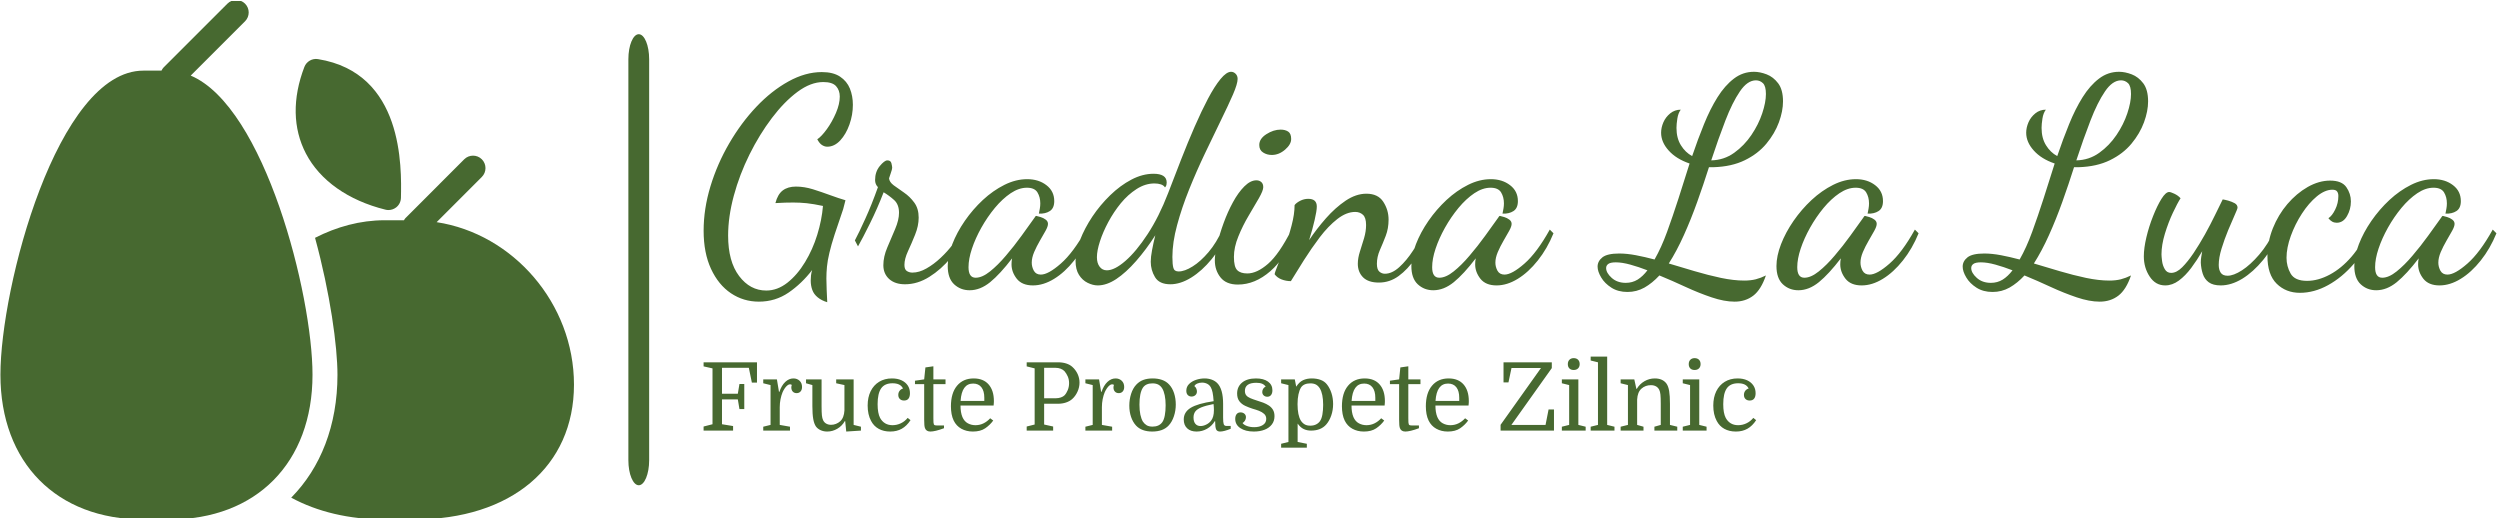
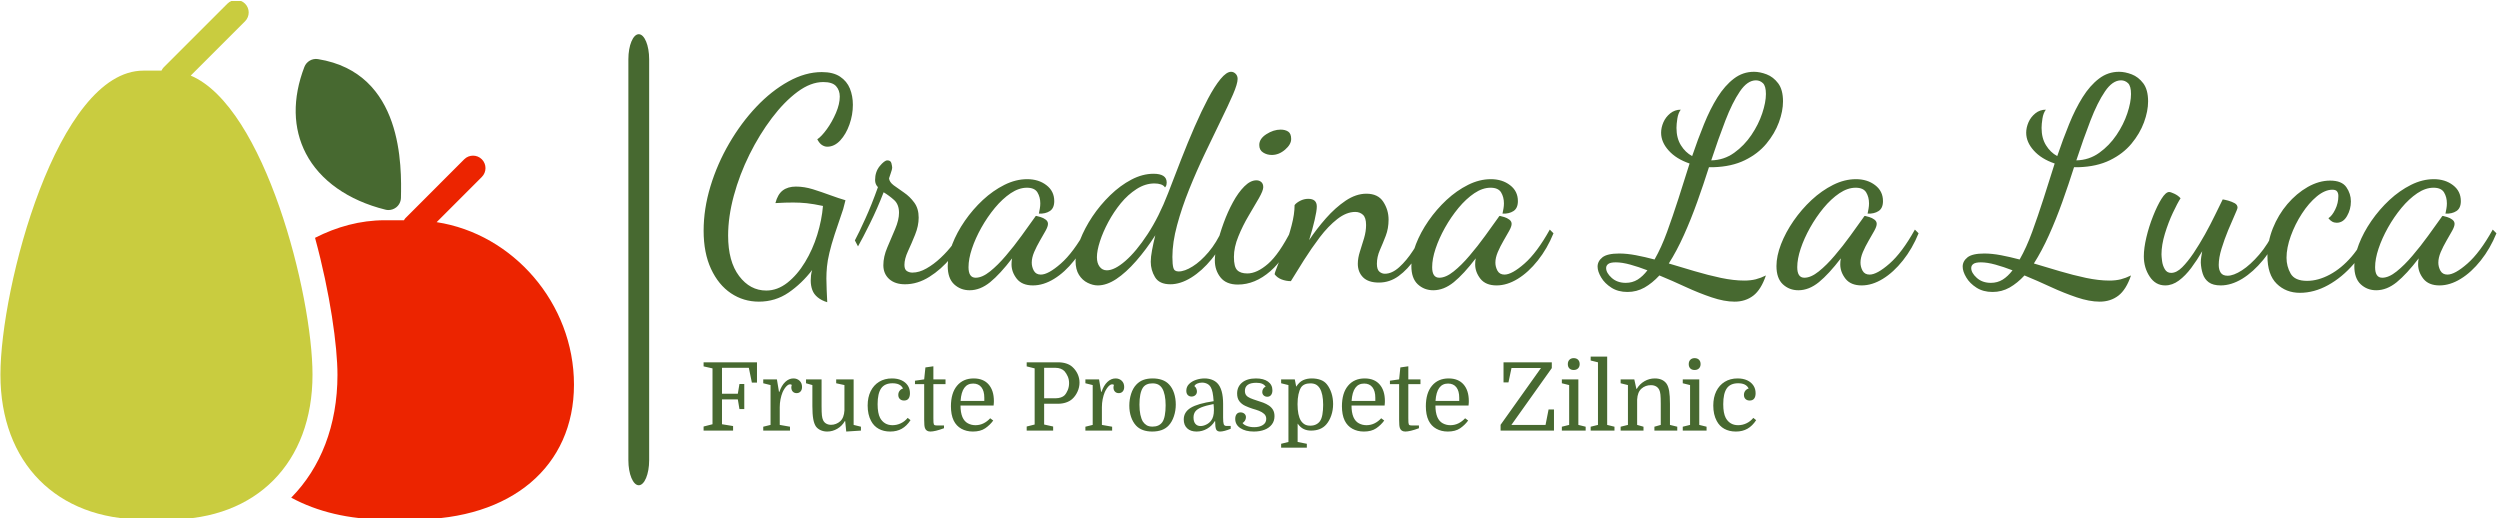
<svg xmlns="http://www.w3.org/2000/svg" version="1.1" viewBox="0 0 1000 207">
  <g transform="translate(-.60606 .39171)">
    <svg width="1e3" height="207" data-background-color="#096a2e" viewBox="0 0 396 82">
      <g transform="translate(.24 -.15517)">
        <svg width="395.52" height="82.31" viewBox="0 0 395.52 82.31">
          <svg width="395.52" height="82.31" viewBox="0 0 550.622 114.588">
            <rect class="rect-o-0" x="138.52" y="7.545" width="4.584" height="99.498" rx="1%" fill="#476930" stroke="transparent" stroke-width="0" data-fill-palette-color="primary" data-palette-color="#476930fff" />
            <g transform="translate(155.1 15.837)">
              <svg width="395.52" height="82.915" viewBox="0 0 395.52 82.915">
                <svg width="395.52" height="82.915" viewBox="0 0 395.52 82.915">
                  <svg width="395.52" height="50.83" viewBox="0 0 395.52 50.83">
                    <g>
                      <svg width="395.52" height="50.83" data-palette-color="#476930fff" viewBox="1.25 -36 314.72 40.45">
                        <path class="wordmark-text-0" d="m10.95 4.35q-2.7 0-4.9-1.47-2.2-1.48-3.5-4.28t-1.3-6.7q0-3.85 1.2-7.8t3.3-7.55 4.75-6.4 5.63-4.45q2.97-1.65 5.87-1.65 2 0 3.2 0.8t1.73 2.1q0.52 1.3 0.52 2.85 0 1.75-0.6 3.45t-1.62 2.8q-1.03 1.1-2.28 1.1-0.45 0-0.9-0.28-0.45-0.27-0.85-1.02 0.75-0.5 1.68-1.78 0.92-1.27 1.6-2.85 0.67-1.57 0.67-2.87 0-1.1-0.65-1.83-0.65-0.72-2.25-0.72-2.2 0-4.52 1.72-2.33 1.73-4.5 4.6-2.18 2.88-3.93 6.4-1.75 3.53-2.75 7.23t-1 7q0 4.55 1.93 7.1 1.92 2.55 4.77 2.55 1.95 0 3.7-1.37 1.75-1.38 3.1-3.61 1.35-2.22 2.15-4.82t1-5.05q-1.65-0.35-2.85-0.48-1.2-0.12-2.35-0.12-0.7 0-1.45 0.02-0.75 0.03-1.7 0.08 0.4-1.55 1.3-2.23 0.9-0.67 2.3-0.67 1.45 0 2.98 0.47 1.52 0.48 3.02 1.03t2.7 0.9l-0.4 1.55q-0.9 2.6-1.5 4.45t-0.92 3.22q-0.33 1.38-0.43 2.45-0.1 1.08-0.1 2.08t0.05 1.97q0.05 0.98 0.1 2.18-1-0.3-1.67-0.85-0.68-0.55-0.95-1.3-0.28-0.75-0.28-1.65 0-0.45 0.05-0.9t0.2-0.95q-1.8 2.35-4.12 3.95-2.33 1.6-5.23 1.6zm25.65-3.05q-1.75 0-2.78-0.92-1.02-0.93-1.02-2.43t0.7-3.13q0.7-1.62 1.37-3.22 0.68-1.6 0.68-2.85 0-1.45-0.85-2.23-0.85-0.77-1.85-1.37-1.1 2.85-2.4 5.47-1.3 2.63-2.1 4.03l-0.55-1.05q0.7-1.3 1.82-3.78 1.13-2.47 2.23-5.57-0.5-0.5-0.5-1.25 0-1.45 0.82-2.45 0.83-1 1.33-1 0.6 0 0.72 0.52 0.13 0.53 0.13 0.78t-0.25 0.95-0.3 0.9q0.05 0.65 0.82 1.23 0.78 0.57 1.8 1.27 1.03 0.7 1.8 1.75 0.78 1.05 0.78 2.65 0 1.45-0.63 3-0.62 1.55-1.25 2.9-0.62 1.35-0.62 2.4 0 0.8 0.42 1.07 0.43 0.28 0.98 0.28 1.2 0 2.47-0.73 1.28-0.72 2.5-1.87 1.23-1.15 2.18-2.43 0.95-1.27 1.4-2.37l0.85 0.65q-0.95 2.1-2.65 4.15t-3.78 3.35q-2.07 1.3-4.27 1.3zm11.35 1.05q-1.6 0-2.73-1.05-1.12-1.05-1.12-3.2 0-1.75 0.8-3.83 0.8-2.07 2.2-4.1 1.4-2.02 3.17-3.67 1.78-1.65 3.78-2.65t4-1 3.37 1.05q1.38 1.05 1.38 2.8 0 1.25-0.78 1.75-0.77 0.5-1.92 0.45 0.1-0.45 0.17-0.9 0.08-0.45 0.08-0.9 0-1.1-0.5-1.93-0.5-0.82-1.85-0.82-1.4 0-2.85 0.97-1.45 0.98-2.78 2.58-1.32 1.6-2.37 3.47-1.05 1.88-1.65 3.68t-0.6 3.25q0 1.85 1.25 1.85 1.15 0 2.52-1.1 1.38-1.1 2.8-2.78 1.43-1.67 2.73-3.47t2.3-3.2q0.15-0.3 0.3-0.3 0.25 0.05 0.75 0.2t0.9 0.45 0.4 0.75-0.43 1.22q-0.42 0.78-1 1.75-0.57 0.98-1 1.98-0.42 1-0.42 1.85 0 0.75 0.37 1.43 0.38 0.67 1.23 0.67 1.3 0 3.5-1.93 2.2-1.92 4.45-5.97l0.65 0.65q-1.1 2.7-2.75 4.77-1.65 2.08-3.53 3.23-1.87 1.15-3.72 1.15-1.9 0-2.83-1.17-0.92-1.18-0.92-2.53 0-0.25 0.02-0.5 0.03-0.25 0.08-0.55-2.1 2.75-3.85 4.18-1.75 1.42-3.6 1.42zm22.49-0.85q-0.85 0-1.77-0.45-0.93-0.45-1.53-1.4t-0.6-2.45q0-1.65 0.8-3.7t2.15-4.08q1.35-2.02 3.13-3.75 1.77-1.72 3.72-2.74 1.95-1.03 3.9-1.03 1.1 0 1.7 0.37 0.6 0.38 0.6 1.18 0 0.2-0.05 0.42-0.05 0.23-0.25 0.43-0.2-0.35-0.7-0.53-0.5-0.17-1.15-0.17-1.6 0-3.12 0.97-1.53 0.98-2.78 2.5-1.25 1.53-2.2 3.3-0.95 1.78-1.47 3.4-0.53 1.63-0.53 2.78 0 1.05 0.48 1.67 0.47 0.63 1.27 0.63 1.35 0 3.25-1.65t3.9-4.7 3.6-7.2q1.1-2.9 2.28-5.9 1.17-3 2.37-5.75t2.35-4.93q1.15-2.17 2.2-3.45 1.05-1.27 1.85-1.27 0.45 0 0.8 0.35t0.35 0.9q0 0.85-0.82 2.75-0.83 1.9-2.13 4.55t-2.77 5.75q-1.48 3.1-2.78 6.32-1.3 3.23-2.12 6.28-0.83 3.05-0.83 5.6 0 1.35 0.18 1.95 0.17 0.6 0.92 0.6 1.05 0 2.45-0.88 1.4-0.87 2.8-2.52t2.45-4l0.75 0.6q-1 2.6-2.67 4.65-1.68 2.05-3.58 3.23-1.9 1.17-3.65 1.17-1.95 0-2.7-1.25t-0.75-2.7q0-0.85 0.23-2.05 0.22-1.2 0.57-2.6-1.6 2.5-3.37 4.52-1.78 2.03-3.48 3.16-1.7 1.12-3.25 1.12zm24.6-0.15q-2.05 0-3.05-1.25t-1-3q0-1.15 0.43-2.9 0.42-1.75 1.12-3.67 0.7-1.93 1.63-3.63 0.92-1.7 2-2.78 1.07-1.07 2.12-1.07 0.5 0 0.85 0.3t0.35 0.9-0.77 1.95q-0.78 1.35-1.8 3.07-1.03 1.73-1.8 3.63-0.78 1.9-0.78 3.6 0 1.75 0.58 2.32 0.57 0.58 1.77 0.58 1.7 0 3.65-1.7t4.1-5.95l0.55 0.6q-1.55 4.3-4.25 6.65t-5.7 2.35zm5.95-22.75q-0.85 0-1.52-0.43-0.68-0.42-0.68-1.32 0-1.1 1.25-1.9t2.5-0.8q0.8 0 1.33 0.35 0.52 0.35 0.52 1.3t-1.07 1.87q-1.08 0.93-2.33 0.93zm18.8 22.4q-1.85 0-2.78-0.92-0.92-0.93-0.92-2.38 0-1 0.37-2.15 0.38-1.15 0.73-2.35t0.35-2.3q0-1.3-0.55-1.8t-1.35-0.5q-1.55 0-3.15 1.25t-3.08 3.2q-1.47 1.95-2.77 4t-2.3 3.7q-0.85 0-1.63-0.3-0.77-0.3-1.22-0.9 0-0.25 0.52-1.55 0.53-1.3 1.23-3.15t1.22-3.85q0.53-2 0.53-3.6 0.3-0.4 0.97-0.75 0.68-0.35 1.43-0.35 1.5 0 1.5 1.35 0 0.75-0.38 2.37-0.37 1.63-0.97 3.53 1.3-1.95 2.95-3.83 1.65-1.87 3.47-3.1 1.83-1.22 3.63-1.22 2.05 0 2.97 1.42 0.93 1.43 0.93 3.13 0 1.55-0.5 2.85t-1.03 2.5q-0.52 1.2-0.52 2.4 0 1 0.42 1.37 0.43 0.38 0.98 0.38 1.25 0 2.52-1.15 1.28-1.15 2.45-2.95 1.18-1.8 2.08-3.65l0.65 0.7q-1.05 2.45-2.38 4.37-1.32 1.93-2.9 3.08-1.57 1.15-3.47 1.15zm9.55 1.35q-1.6 0-2.73-1.05-1.12-1.05-1.12-3.2 0-1.75 0.8-3.83 0.8-2.07 2.2-4.1 1.4-2.02 3.17-3.67 1.78-1.65 3.78-2.65t4-1 3.37 1.05q1.38 1.05 1.38 2.8 0 1.25-0.78 1.75-0.77 0.5-1.92 0.45 0.1-0.45 0.17-0.9 0.08-0.45 0.08-0.9 0-1.1-0.5-1.93-0.5-0.82-1.85-0.82-1.4 0-2.85 0.97-1.45 0.98-2.78 2.58-1.32 1.6-2.37 3.47-1.05 1.88-1.65 3.68t-0.6 3.25q0 1.85 1.25 1.85 1.15 0 2.52-1.1 1.38-1.1 2.8-2.78 1.43-1.67 2.73-3.47t2.3-3.2q0.15-0.3 0.3-0.3 0.25 0.05 0.75 0.2t0.9 0.45 0.4 0.75-0.43 1.22q-0.42 0.78-1 1.75-0.57 0.98-1 1.98-0.42 1-0.42 1.85 0 0.75 0.37 1.43 0.38 0.67 1.23 0.67 1.3 0 3.5-1.93 2.2-1.92 4.45-5.97l0.65 0.65q-1.1 2.7-2.75 4.77-1.65 2.08-3.53 3.23-1.87 1.15-3.72 1.15-1.9 0-2.83-1.17-0.92-1.18-0.92-2.53 0-0.25 0.02-0.5 0.03-0.25 0.08-0.55-2.1 2.75-3.85 4.18-1.75 1.42-3.6 1.42zm52.89 2q-1.8 0-4.02-0.75-2.23-0.75-4.55-1.82-2.33-1.08-4.63-2.03-1.25 1.35-2.62 2.13-1.38 0.77-2.98 0.77-1.65 0-2.82-0.75-1.18-0.75-1.8-1.8-0.63-1.05-0.63-1.9 0-0.95 0.85-1.63 0.85-0.67 2.95-0.67 1.35 0 2.93 0.3 1.57 0.3 3.27 0.75 1.2-2.1 2.2-4.85t2-5.85 1.95-6.15q-2.35-0.8-3.67-2.28-1.33-1.47-1.33-3.12 0-0.9 0.4-1.83 0.4-0.92 1.2-1.57t1.85-0.65q-0.45 0.6-0.6 1.57-0.15 0.98-0.15 1.63 0 1.8 0.78 3.05 0.77 1.25 1.97 1.9 1-2.95 2.08-5.6 1.07-2.65 2.37-4.73 1.3-2.07 2.88-3.27 1.57-1.2 3.52-1.2 1.05 0 2.23 0.45 1.17 0.45 2.02 1.57 0.85 1.13 0.85 3.18 0 1.7-0.72 3.67-0.73 1.98-2.2 3.75-1.48 1.78-3.78 2.9-2.3 1.13-5.5 1.23-0.05 0-0.22 0-0.18 0-0.58 0-0.95 3-2.05 6.07-1.1 3.08-2.35 5.85-1.25 2.78-2.65 4.98 2.15 0.65 4.53 1.35 2.37 0.7 4.62 1.18 2.25 0.47 4.1 0.47 1.1 0 2-0.22 0.9-0.23 1.8-0.68-0.85 2.5-2.22 3.55-1.38 1.05-3.28 1.05zm-19.1-3.3q1.15 0 2.08-0.57 0.92-0.58 1.72-1.63-1.55-0.6-3-1t-2.55-0.4q-0.95 0-1.32 0.28-0.38 0.27-0.38 0.72 0 0.85 0.98 1.73 0.97 0.87 2.47 0.87zm15-21.5q2.25-0.05 4.03-1.33 1.77-1.27 3.02-3.12t1.9-3.8 0.65-3.4q0-1.4-0.52-1.9-0.53-0.5-1.23-0.5-1.5 0-2.82 1.95-1.33 1.95-2.55 5.12-1.23 3.18-2.48 6.98zm15.3 22.8q-1.6 0-2.73-1.05-1.12-1.05-1.12-3.2 0-1.75 0.8-3.83 0.8-2.07 2.2-4.1 1.4-2.02 3.17-3.67 1.78-1.65 3.78-2.65t4-1 3.37 1.05q1.38 1.05 1.38 2.8 0 1.25-0.78 1.75-0.77 0.5-1.92 0.45 0.1-0.45 0.17-0.9 0.08-0.45 0.08-0.9 0-1.1-0.5-1.93-0.5-0.82-1.85-0.82-1.4 0-2.85 0.97-1.45 0.98-2.78 2.58-1.32 1.6-2.37 3.47-1.05 1.88-1.65 3.68t-0.6 3.25q0 1.85 1.25 1.85 1.15 0 2.52-1.1 1.38-1.1 2.8-2.78 1.43-1.67 2.73-3.47t2.3-3.2q0.15-0.3 0.3-0.3 0.25 0.05 0.75 0.2t0.9 0.45 0.4 0.75-0.43 1.22q-0.42 0.78-1 1.75-0.57 0.98-1 1.98-0.42 1-0.42 1.85 0 0.75 0.37 1.43 0.38 0.67 1.23 0.67 1.3 0 3.5-1.93 2.2-1.92 4.45-5.97l0.65 0.65q-1.1 2.7-2.75 4.77-1.65 2.08-3.53 3.23-1.87 1.15-3.72 1.15-1.9 0-2.83-1.17-0.92-1.18-0.92-2.53 0-0.25 0.02-0.5 0.03-0.25 0.08-0.55-2.1 2.75-3.85 4.18-1.75 1.42-3.6 1.42zm52.89 2q-1.8 0-4.02-0.75-2.23-0.75-4.55-1.82-2.33-1.08-4.63-2.03-1.25 1.35-2.62 2.13-1.38 0.77-2.98 0.77-1.65 0-2.82-0.75-1.18-0.75-1.8-1.8-0.63-1.05-0.63-1.9 0-0.95 0.85-1.63 0.85-0.67 2.95-0.67 1.35 0 2.93 0.3 1.57 0.3 3.27 0.75 1.2-2.1 2.2-4.85t2-5.85 1.95-6.15q-2.35-0.8-3.67-2.28-1.33-1.47-1.33-3.12 0-0.9 0.4-1.83 0.4-0.92 1.2-1.57t1.85-0.65q-0.45 0.6-0.6 1.57-0.15 0.98-0.15 1.63 0 1.8 0.78 3.05 0.77 1.25 1.97 1.9 1-2.95 2.08-5.6 1.07-2.65 2.37-4.73 1.3-2.07 2.88-3.27 1.57-1.2 3.52-1.2 1.05 0 2.23 0.45 1.17 0.45 2.02 1.57 0.85 1.13 0.85 3.18 0 1.7-0.72 3.67-0.73 1.98-2.2 3.75-1.48 1.78-3.78 2.9-2.3 1.13-5.5 1.23-0.05 0-0.22 0-0.18 0-0.58 0-0.95 3-2.05 6.07-1.1 3.08-2.35 5.85-1.25 2.78-2.65 4.98 2.15 0.65 4.53 1.35 2.37 0.7 4.62 1.18 2.25 0.47 4.1 0.47 1.1 0 2-0.22 0.9-0.23 1.8-0.68-0.85 2.5-2.22 3.55-1.38 1.05-3.28 1.05zm-19.1-3.3q1.15 0 2.08-0.57 0.92-0.58 1.72-1.63-1.55-0.6-3-1t-2.55-0.4q-0.95 0-1.32 0.28-0.38 0.27-0.38 0.72 0 0.85 0.98 1.73 0.97 0.87 2.47 0.87zm15-21.5q2.25-0.05 4.03-1.33 1.77-1.27 3.02-3.12t1.9-3.8 0.65-3.4q0-1.4-0.52-1.9-0.53-0.5-1.23-0.5-1.5 0-2.82 1.95-1.33 1.95-2.55 5.12-1.23 3.18-2.48 6.98zm15.6 21.95q-1.7 0-2.72-1.55-1.03-1.55-1.03-3.55 0-1.45 0.45-3.35t1.18-3.73q0.72-1.82 1.47-3.02t1.35-1.2q0.25 0 0.9 0.3t1.1 0.8q-0.55 0.85-1.35 2.55t-1.4 3.67q-0.6 1.98-0.6 3.63 0 0.35 0.1 1.15t0.48 1.45q0.37 0.65 1.12 0.65 0.95 0 1.93-0.98 0.97-0.97 2-2.49 1.02-1.53 2-3.28 0.97-1.75 1.77-3.4t1.35-2.75q0.35 0.05 0.98 0.22 0.62 0.18 1.12 0.45 0.5 0.28 0.5 0.78 0 0.2-0.5 1.3t-1.15 2.67q-0.65 1.58-1.15 3.2-0.5 1.63-0.5 2.88 0 0.85 0.35 1.37 0.35 0.53 1.2 0.53 1.05 0 2.53-0.95 1.47-0.95 3.02-2.75t2.75-4.35l0.7 0.5q-1.05 2.7-2.77 4.8-1.73 2.1-3.65 3.28-1.93 1.17-3.78 1.17-1.35 0-2.1-0.55t-1.05-1.48q-0.3-0.92-0.35-1.97 0-0.5 0.08-1 0.07-0.5 0.17-1-0.9 1.55-1.92 2.92-1.03 1.38-2.18 2.23t-2.4 0.85zm23.65 1.3q-2.45 0-4.08-1.6-1.62-1.6-1.62-4.85 0-2.5 0.95-4.88 0.95-2.37 2.55-4.25 1.6-1.87 3.57-3 1.98-1.12 3.93-1.12 2.05 0 2.85 1.15t0.8 2.5q0 1.4-0.68 2.57-0.67 1.18-1.82 1.18-0.85 0-1.45-0.8 0.65-0.4 1.2-1.53 0.55-1.12 0.55-2.37 0-0.5-0.23-0.8-0.22-0.3-0.82-0.3-1.3 0-2.73 1.17-1.42 1.18-2.62 3.03t-1.95 3.92q-0.75 2.08-0.75 3.83 0 1.5 0.72 2.77 0.73 1.28 2.88 1.28 1.95 0 4-1.1t3.8-3.13q1.75-2.02 2.85-4.77l0.75 0.6q-1.15 3.05-3.2 5.43-2.05 2.37-4.5 3.72t-4.95 1.35zm13.4-0.45q-1.6 0-2.73-1.05-1.12-1.05-1.12-3.2 0-1.75 0.8-3.83 0.8-2.07 2.2-4.1 1.4-2.02 3.17-3.67 1.78-1.65 3.78-2.65t4-1 3.37 1.05q1.38 1.05 1.38 2.8 0 1.25-0.78 1.75-0.77 0.5-1.92 0.45 0.1-0.45 0.17-0.9 0.08-0.45 0.08-0.9 0-1.1-0.5-1.93-0.5-0.82-1.85-0.82-1.4 0-2.85 0.97-1.45 0.98-2.78 2.58-1.32 1.6-2.37 3.47-1.05 1.88-1.65 3.68t-0.6 3.25q0 1.85 1.25 1.85 1.15 0 2.52-1.1 1.38-1.1 2.8-2.78 1.43-1.67 2.73-3.47t2.3-3.2q0.15-0.3 0.3-0.3 0.25 0.05 0.75 0.2t0.9 0.45 0.4 0.75-0.43 1.22q-0.42 0.78-1 1.75-0.57 0.98-1 1.98-0.42 1-0.42 1.85 0 0.75 0.37 1.43 0.38 0.67 1.23 0.67 1.3 0 3.5-1.93 2.2-1.92 4.45-5.97l0.65 0.65q-1.1 2.7-2.75 4.77-1.65 2.08-3.53 3.23-1.87 1.15-3.72 1.15-1.9 0-2.83-1.17-0.92-1.18-0.92-2.53 0-0.25 0.02-0.5 0.03-0.25 0.08-0.55-2.1 2.75-3.85 4.18-1.75 1.42-3.6 1.42z" fill="#476930" data-fill-palette-color="primary" />
                      </svg>
                    </g>
                  </svg>
                  <g transform="translate(0 62.83)">
                    <svg width="232.21" height="20.085" viewBox="0 0 232.21 20.085">
                      <g>
                        <svg width="232.21" height="20.085" data-palette-color="#476930fff" viewBox="2.15 -39 554.89 48">
                          <path class="slogan-text-1" d="m23.6-24.55v13.2h-2.55l-0.85-5.1h-8.35v13.1l5.85 0.95v2.4h-15.55v-2.15l4.7-1.2v-29.45l-4.7-1.05v-2.15h28.15v10.7h-2.7l-1.6-7.8h-14.15v13.65h8.35l0.85-5.1h2.55zm25.05 0.45q-0.2-0.15-0.48-0.23-0.27-0.07-0.52-0.07-0.6 0-1.3 0.55t-1.35 1.47q-0.65 0.93-1.2 2.13-0.7 1.7-1.1 3.72-0.4 2.03-0.4 4.18v9.35l5.4 0.95v2.05h-14.1v-2.05l3.85-0.95v-21l-3.85-0.95v-2.05h7.2l1.1 6.6h0.2q1.15-3.4 3.1-5.25t4.3-1.85q1.95 0 3.25 1.22 1.3 1.23 1.3 3.28 0 1.5-0.78 2.37-0.77 0.88-2.07 0.88t-2.05-0.83q-0.75-0.82-0.75-2.17 0-0.3 0.05-0.58 0.05-0.27 0.2-0.77zm7.5-2.9h8.2v14.15q0 3.2 0.17 4.82 0.18 1.63 0.63 2.53 0.55 1.2 1.65 1.82 1.1 0.63 2.55 0.63 1.35 0 2.6-0.5t2.2-1.35q2.05-1.85 2.25-5.75v-13.35l-4.35-0.95v-2.05h9.2v24l3.85 0.95v2.05l-7.75 0.5-0.55-5.5h-0.2q-1.45 2.55-3.95 4.02-2.5 1.48-5.35 1.48-1.9 0-3.48-0.73-1.57-0.72-2.47-1.97-0.95-1.4-1.4-3.95t-0.45-6.8v-11.05l-3.35-0.95v-2.05zm45.29-0.5q2.9 0 5.03 0.97 2.12 0.98 3.3 2.73 1.17 1.75 1.17 4.1 0 1.85-0.77 2.85-0.78 1-2.33 1-1.4 0-2.22-0.8-0.83-0.8-0.83-2.15 0-1.25 0.68-2.15 0.67-0.9 1.82-1.25-0.75-1.45-2.12-2.1-1.38-0.65-3.43-0.65-4.1 0-5.97 2.67-1.88 2.68-1.88 8.33 0 2.45 0.33 4.22 0.32 1.78 0.97 3.03 1 1.85 2.65 2.85t3.9 1q2.3 0 4.4-1t3.6-2.85l1.5 1.2q-2 3.05-4.6 4.52-2.6 1.48-6.1 1.48t-6.07-1.43q-2.58-1.42-4.03-4.17-1.8-3.35-1.8-8.1 0-4.35 1.58-7.55 1.57-3.2 4.47-4.98 2.9-1.77 6.75-1.77zm17 3h-4.85v-1.8l4.85-0.7 0.65-6.3 4.2-0.6v6.9h6.4v2.5h-6.4v17.85q0 1.7 0.05 2.32 0.05 0.63 0.2 1.03 0.15 0.35 0.55 0.47 0.4 0.13 1.3 0.13h3.5v1.45q-2.4 0.9-4.22 1.33-1.83 0.42-2.93 0.42-2.25 0-2.9-1.85-0.2-0.6-0.3-1.55t-0.1-2.8v-18.8zm36.6 11.3h-17.45q0 3.65 1 6.05 1 2.3 2.85 3.3t4 1q2.35 0 4.3-0.98 1.95-0.97 3.5-2.67l1.6 1.2q-1.75 2.4-4.25 4.1t-6.45 1.7q-3.45 0-6.1-1.48-2.65-1.47-4.05-4.32-0.75-1.55-1.1-3.45t-0.35-4.05q0-7 3.22-10.85 3.23-3.85 8.78-3.85 5.1 0 7.87 3.17 2.78 3.18 2.78 8.78 0 0.5-0.03 0.92-0.02 0.43-0.12 1.43zm-10.8-11.6q-6 0-6.6 9.15h12.5v-1.65q0-3.6-1.53-5.55-1.52-1.95-4.37-1.95zm37.44-8.3v16.05h6.2q1.4 0 2.63-0.43 1.22-0.42 1.92-1.12 1-1.05 1.7-2.75t0.7-3.65q0-1.9-0.67-3.48-0.68-1.57-1.73-2.82-0.8-0.85-2.05-1.33-1.25-0.47-2.7-0.47h-6zm7.3 18.95h-7.3v10.95l4.75 1.05v2.15h-13.95v-2.15l4.2-1.05v-29.6l-4.2-1.05v-2.15h16.55q2.35 0 4.3 0.62 1.95 0.63 3.2 1.78 1.75 1.55 2.78 3.72 1.02 2.18 1.02 4.58 0 2.45-1.07 4.8-1.08 2.35-2.83 3.9-1.3 1.15-3.25 1.8t-4.2 0.65zm29.5-9.95q-0.2-0.15-0.47-0.23-0.28-0.07-0.53-0.07-0.6 0-1.3 0.55t-1.35 1.47q-0.65 0.93-1.2 2.13-0.7 1.7-1.1 3.72-0.4 2.03-0.4 4.18v9.35l5.4 0.95v2.05h-14.1v-2.05l3.85-0.95v-21l-3.85-0.95v-2.05h7.2l1.1 6.6h0.2q1.15-3.4 3.1-5.25t4.3-1.85q1.95 0 3.25 1.22 1.3 1.23 1.3 3.28 0 1.5-0.77 2.37-0.78 0.88-2.08 0.88t-2.05-0.83q-0.75-0.82-0.75-2.17 0-0.3 0.05-0.58 0.05-0.27 0.2-0.77zm32.6 10.35q0 3.25-0.98 6.17-0.97 2.93-2.72 4.83-1.5 1.65-3.7 2.45t-5 0.8q-2.75 0-4.9-0.78-2.15-0.77-3.65-2.37-1.7-1.85-2.63-4.58-0.92-2.72-0.92-5.92 0-3.25 0.95-6.23 0.95-2.97 2.75-4.87 1.6-1.7 3.72-2.48 2.13-0.77 4.88-0.77t4.95 0.77q2.2 0.78 3.7 2.38 1.75 1.85 2.65 4.62 0.9 2.78 0.9 5.98zm-19.15 0.05q0 3.05 0.47 5.27 0.48 2.23 1.33 3.68 0.85 1.25 2.02 1.95 1.18 0.7 3.08 0.7 3.45 0 5.15-2.35 0.9-1.3 1.32-3.6 0.43-2.3 0.43-5.3t-0.48-5.25q-0.47-2.25-1.32-3.65-0.8-1.3-2.03-1.98-1.22-0.67-3.12-0.67-3.5 0-5.05 2.3-1.8 2.8-1.8 8.9zm23.35 7.85q0-3.9 3.65-6.15t12.1-3.5q-0.2-2.95-0.55-4.6t-0.9-2.65q-0.7-1.3-1.95-1.93-1.25-0.62-2.7-0.62-1.4 0-2.53 0.5-1.12 0.5-1.52 1.35 0.7 0.5 1.02 1.3 0.33 0.8 0.33 1.5 0 1.25-0.83 1.97-0.82 0.73-2.02 0.73t-1.98-0.8q-0.77-0.8-0.77-2.25 0-2.1 1.45-3.55t3.67-2.2q2.23-0.75 4.48-0.75 2.05 0 3.77 0.62 1.73 0.63 2.93 1.83 3.1 3.1 3.1 11v7.25q0 2.45 0.32 3.4 0.33 0.95 1.43 0.95h2.25v1.5q-3.6 1.45-5.6 1.45-1.55 0-2.08-1.13-0.52-1.12-0.52-4.32h-0.2q-1.55 2.55-4.1 4t-5.5 1.45q-3.15 0-4.95-1.7t-1.8-4.65zm8.85 3.45q1.4 0 2.92-0.73 1.53-0.72 2.58-2.02 0.8-1 1.17-2.38 0.38-1.37 0.38-3.22 0-0.85-0.05-1.68-0.05-0.82-0.15-1.57-4.05 0.8-6.35 1.72-2.3 0.93-3.25 2.2-0.95 1.28-0.95 3.18 0 2.15 0.97 3.32 0.98 1.18 2.73 1.18zm28.29 0.6q2.8 0 4.58-1.15 1.77-1.15 1.77-3.2 0-1.65-1.1-2.65t-2.72-1.63q-1.63-0.62-3.28-1.07-2.05-0.65-3.95-1.53-1.9-0.87-3.1-2.42t-1.2-4.1q0-3.6 2.63-5.78 2.62-2.17 7.32-2.17 4 0 6.33 1.67 2.32 1.68 2.32 4.58 0 1.55-0.7 2.47-0.7 0.93-2 0.93-1.15 0-1.9-0.7t-0.75-1.8q0-0.95 0.5-1.73 0.5-0.77 1.3-1.12-0.75-1.05-1.92-1.53-1.18-0.47-3.03-0.47-3 0-4.5 1.07-1.5 1.08-1.5 3.18 0 1.5 0.73 2.38 0.72 0.87 2.12 1.47t3.45 1.25q1.7 0.5 3.35 1.12 1.65 0.63 3 1.53t2.15 2.25 0.8 3.35q0 2.55-1.4 4.37-1.4 1.83-3.85 2.78t-5.65 0.95q-4.4 0-7.1-1.8t-2.7-4.85q0-1.6 0.73-2.53 0.72-0.92 2.07-0.92 1.2 0 2.03 0.7 0.82 0.7 0.82 1.85 0 0.95-0.52 1.8-0.53 0.85-1.28 1.25 0.65 0.95 2.33 1.57 1.67 0.63 3.82 0.63zm22.9-1.9v9.7l4.85 0.95v2.05h-13.55v-2.05l3.85-0.95v-30l-3.85-0.95v-2.05h7.2l0.75 3.85q1.6-2.5 3.63-3.43 2.02-0.92 4.57-0.92t4.63 0.75q2.07 0.75 3.37 2.4 1.5 1.9 2.38 4.57 0.87 2.68 0.87 5.78 0 3.2-0.97 6.02-0.98 2.83-2.63 4.73-2.8 3.25-8.05 3.25-2.15 0-3.87-0.83-1.73-0.82-3.18-2.87zm-0.05-10.25q0 2.95 0.45 5.15t1.3 3.55q0.8 1.25 1.98 1.95 1.17 0.7 3.02 0.7 1.7 0 2.98-0.63 1.27-0.62 2.07-1.72 0.9-1.25 1.3-3.5t0.4-5.15q0-2.95-0.45-5.1t-1.3-3.55q-0.8-1.3-1.97-1.98-1.18-0.67-3.08-0.67-1.7 0-2.97 0.57-1.28 0.58-1.98 1.73-0.8 1.35-1.27 3.53-0.48 2.17-0.48 5.12zm45.9 0.75h-17.45q0 3.65 1 6.05 1 2.3 2.85 3.3t4 1q2.35 0 4.3-0.98 1.95-0.97 3.5-2.67l1.6 1.2q-1.75 2.4-4.25 4.1t-6.45 1.7q-3.45 0-6.1-1.48-2.65-1.47-4.05-4.32-0.75-1.55-1.1-3.45t-0.35-4.05q0-7 3.22-10.85 3.23-3.85 8.78-3.85 5.1 0 7.87 3.17 2.78 3.18 2.78 8.78 0 0.5-0.03 0.92-0.02 0.43-0.12 1.43zm-10.8-11.6q-6 0-6.6 9.15h12.5v-1.65q0-3.6-1.53-5.55-1.52-1.95-4.37-1.95zm18.45 0.3h-4.85v-1.8l4.85-0.7 0.65-6.3 4.2-0.6v6.9h6.4v2.5h-6.4v17.85q0 1.7 0.05 2.32 0.05 0.63 0.2 1.03 0.15 0.35 0.55 0.47 0.4 0.13 1.3 0.13h3.5v1.45q-2.4 0.9-4.23 1.33-1.82 0.42-2.92 0.42-2.25 0-2.9-1.85-0.2-0.6-0.3-1.55t-0.1-2.8v-18.8zm36.59 11.3h-17.45q0 3.65 1 6.05 1 2.3 2.85 3.3t4 1q2.35 0 4.3-0.98 1.95-0.97 3.5-2.67l1.6 1.2q-1.75 2.4-4.25 4.1t-6.45 1.7q-3.45 0-6.1-1.48-2.65-1.47-4.05-4.32-0.75-1.55-1.1-3.45t-0.35-4.05q0-7 3.23-10.85 3.22-3.85 8.77-3.85 5.1 0 7.88 3.17 2.77 3.18 2.77 8.78 0 0.5-0.02 0.92-0.03 0.43-0.13 1.43zm-10.8-11.6q-6 0-6.6 9.15h12.5v-1.65q0-3.6-1.52-5.55-1.53-1.95-4.38-1.95zm33.4 21.8h18l1.6-8.15h2.85v11.15h-28.15v-3.05l21.3-29.95h-15.55l-1.6 7.6h-2.6v-10.6h25.45v3.05l-21.3 29.95zm30.45 0v-21l-3.85-0.95v-2.05h8.7v24l3.85 0.95v2.05h-12.55v-2.05l3.85-0.95zm-0.7-32.05q0-1.45 0.85-2.3t2.25-0.85q1.45 0 2.3 0.85t0.85 2.3q0 1.4-0.85 2.25t-2.3 0.85-2.28-0.82q-0.82-0.83-0.82-2.28zm12.04 33 3.85-0.95v-33l-3.85-0.95v-2.05h8.7v36l3.85 0.95v2.05h-12.55v-2.05zm15.8 0 3.85-0.95v-21l-3.85-0.95v-2.05h7.2l1.1 5h0.2q1.5-2.55 4.05-4.03 2.55-1.47 5.45-1.47 4.15 0 6.15 2.7 1 1.4 1.43 3.92 0.42 2.53 0.42 6.83v11.05l3.85 0.95v2.05h-12.05v-2.05l3.35-0.95v-11.15q0-3.25-0.17-4.85-0.18-1.6-0.63-2.5-0.6-1.2-1.72-1.83-1.13-0.62-2.68-0.62-2.9 0-5 1.85-2.05 1.85-2.25 5.75v13.35l3.35 0.95v2.05h-12.05v-2.05zm36.6-0.95v-21l-3.85-0.95v-2.05h8.7v24l3.85 0.95v2.05h-12.55v-2.05l3.85-0.95zm-0.7-32.05q0-1.45 0.85-2.3t2.25-0.85q1.45 0 2.3 0.85t0.85 2.3q0 1.4-0.85 2.25t-2.3 0.85-2.28-0.82q-0.82-0.83-0.82-2.28zm25.75 7.55q2.89 0 5.02 0.97 2.12 0.98 3.3 2.73t1.18 4.1q0 1.85-0.78 2.85t-2.33 1q-1.39 0-2.22-0.8-0.82-0.8-0.82-2.15 0-1.25 0.67-2.15t1.83-1.25q-0.75-1.45-2.13-2.1-1.37-0.65-3.43-0.65-4.1 0-5.97 2.67-1.88 2.68-1.88 8.33 0 2.45 0.33 4.22 0.33 1.78 0.98 3.03 1 1.85 2.64 2.85 1.65 1 3.9 1 2.31 0 4.4-1 2.1-1 3.6-2.85l1.5 1.2q-2 3.05-4.6 4.52-2.59 1.48-6.09 1.48t-6.08-1.43q-2.58-1.42-4.02-4.17-1.81-3.35-1.81-8.1 0-4.35 1.58-7.55t4.48-4.98q2.89-1.77 6.75-1.77z" fill="#476930" data-fill-palette-color="secondary" />
                        </svg>
                      </g>
                    </svg>
                  </g>
                </svg>
              </svg>
            </g>
            <svg width="126.52" height="114.59" viewBox="0 0 126.519 114.588">
              <svg class="icon-icon-0" width="126.52" height="114.59" enable-background="new 0 0 96 96" fill="#476930" data-fill-palette-color="accent" version="1.1" viewBox="2 6.335 92.005 83.329" xml:space="preserve">
-                 <path d="m32.524 18.46 8.716-8.712c0.78-0.78 0.78-2.048 0-2.828s-2.048-0.78-2.828 0l-10.24 10.236c-0.152 0.152-0.248 0.328-0.336 0.508h-2.9c-13.796 0-22.936 34.72-22.936 48.788 0 14.096 9.004 23.212 22.936 23.212h4.192c13.928 0 22.933-9.107 22.933-23.212 3e-3 -12.872-7.665-42.96-19.537-47.992z" data-fill-palette-color="accent" />
+                 <path fill="#C9CC3F" d="m32.524 18.46 8.716-8.712c0.78-0.78 0.78-2.048 0-2.828s-2.048-0.78-2.828 0l-10.24 10.236c-0.152 0.152-0.248 0.328-0.336 0.508h-2.9c-13.796 0-22.936 34.72-22.936 48.788 0 14.096 9.004 23.212 22.936 23.212h4.192c13.928 0 22.933-9.107 22.933-23.212 3e-3 -12.872-7.665-42.96-19.537-47.992z" data-fill-palette-color="accent" />
                <path d="m63.764 39.968c0.156 0.04 0.32 0.06 0.484 0.06 0.432 0 0.863-0.144 1.216-0.412 0.484-0.368 0.769-0.936 0.784-1.548 0.1-4.956 0.416-20.04-13.309-22.252-0.92-0.156-1.848 0.376-2.184 1.26-1.939 5.06-1.852 9.86 0.248 13.884 2.253 4.328 6.789 7.528 12.761 9.008z" data-fill-palette-color="accent" />
-                 <path d="m71.973 41.972 7.252-7.256c0.779-0.78 0.779-2.048 0-2.828-0.776-0.78-2.049-0.78-2.828 0l-9.448 9.456c-0.093 0.092-0.14 0.212-0.216 0.32h-3.097c-3.911 0-7.696 1.044-11.168 2.82 2.425 8.872 3.597 17.388 3.597 21.976 0 8.132-2.709 14.937-7.42 19.704 4.151 2.256 9.287 3.5 14.996 3.5h4.728c15.575 0 25.636-8.492 25.636-21.637-9e-3 -13.031-9.776-24.183-22.032-26.055z" data-fill-palette-color="accent" />
+                 <path fill="#ec2400" d="m71.973 41.972 7.252-7.256c0.779-0.78 0.779-2.048 0-2.828-0.776-0.78-2.049-0.78-2.828 0l-9.448 9.456c-0.093 0.092-0.14 0.212-0.216 0.32h-3.097c-3.911 0-7.696 1.044-11.168 2.82 2.425 8.872 3.597 17.388 3.597 21.976 0 8.132-2.709 14.937-7.42 19.704 4.151 2.256 9.287 3.5 14.996 3.5h4.728c15.575 0 25.636-8.492 25.636-21.637-9e-3 -13.031-9.776-24.183-22.032-26.055z" data-fill-palette-color="accent" />
              </svg>
            </svg>
          </svg>
        </svg>
        <rect width="395.52" height="82.31" fill="none" visibility="hidden" />
      </g>
    </svg>
  </g>
</svg>
